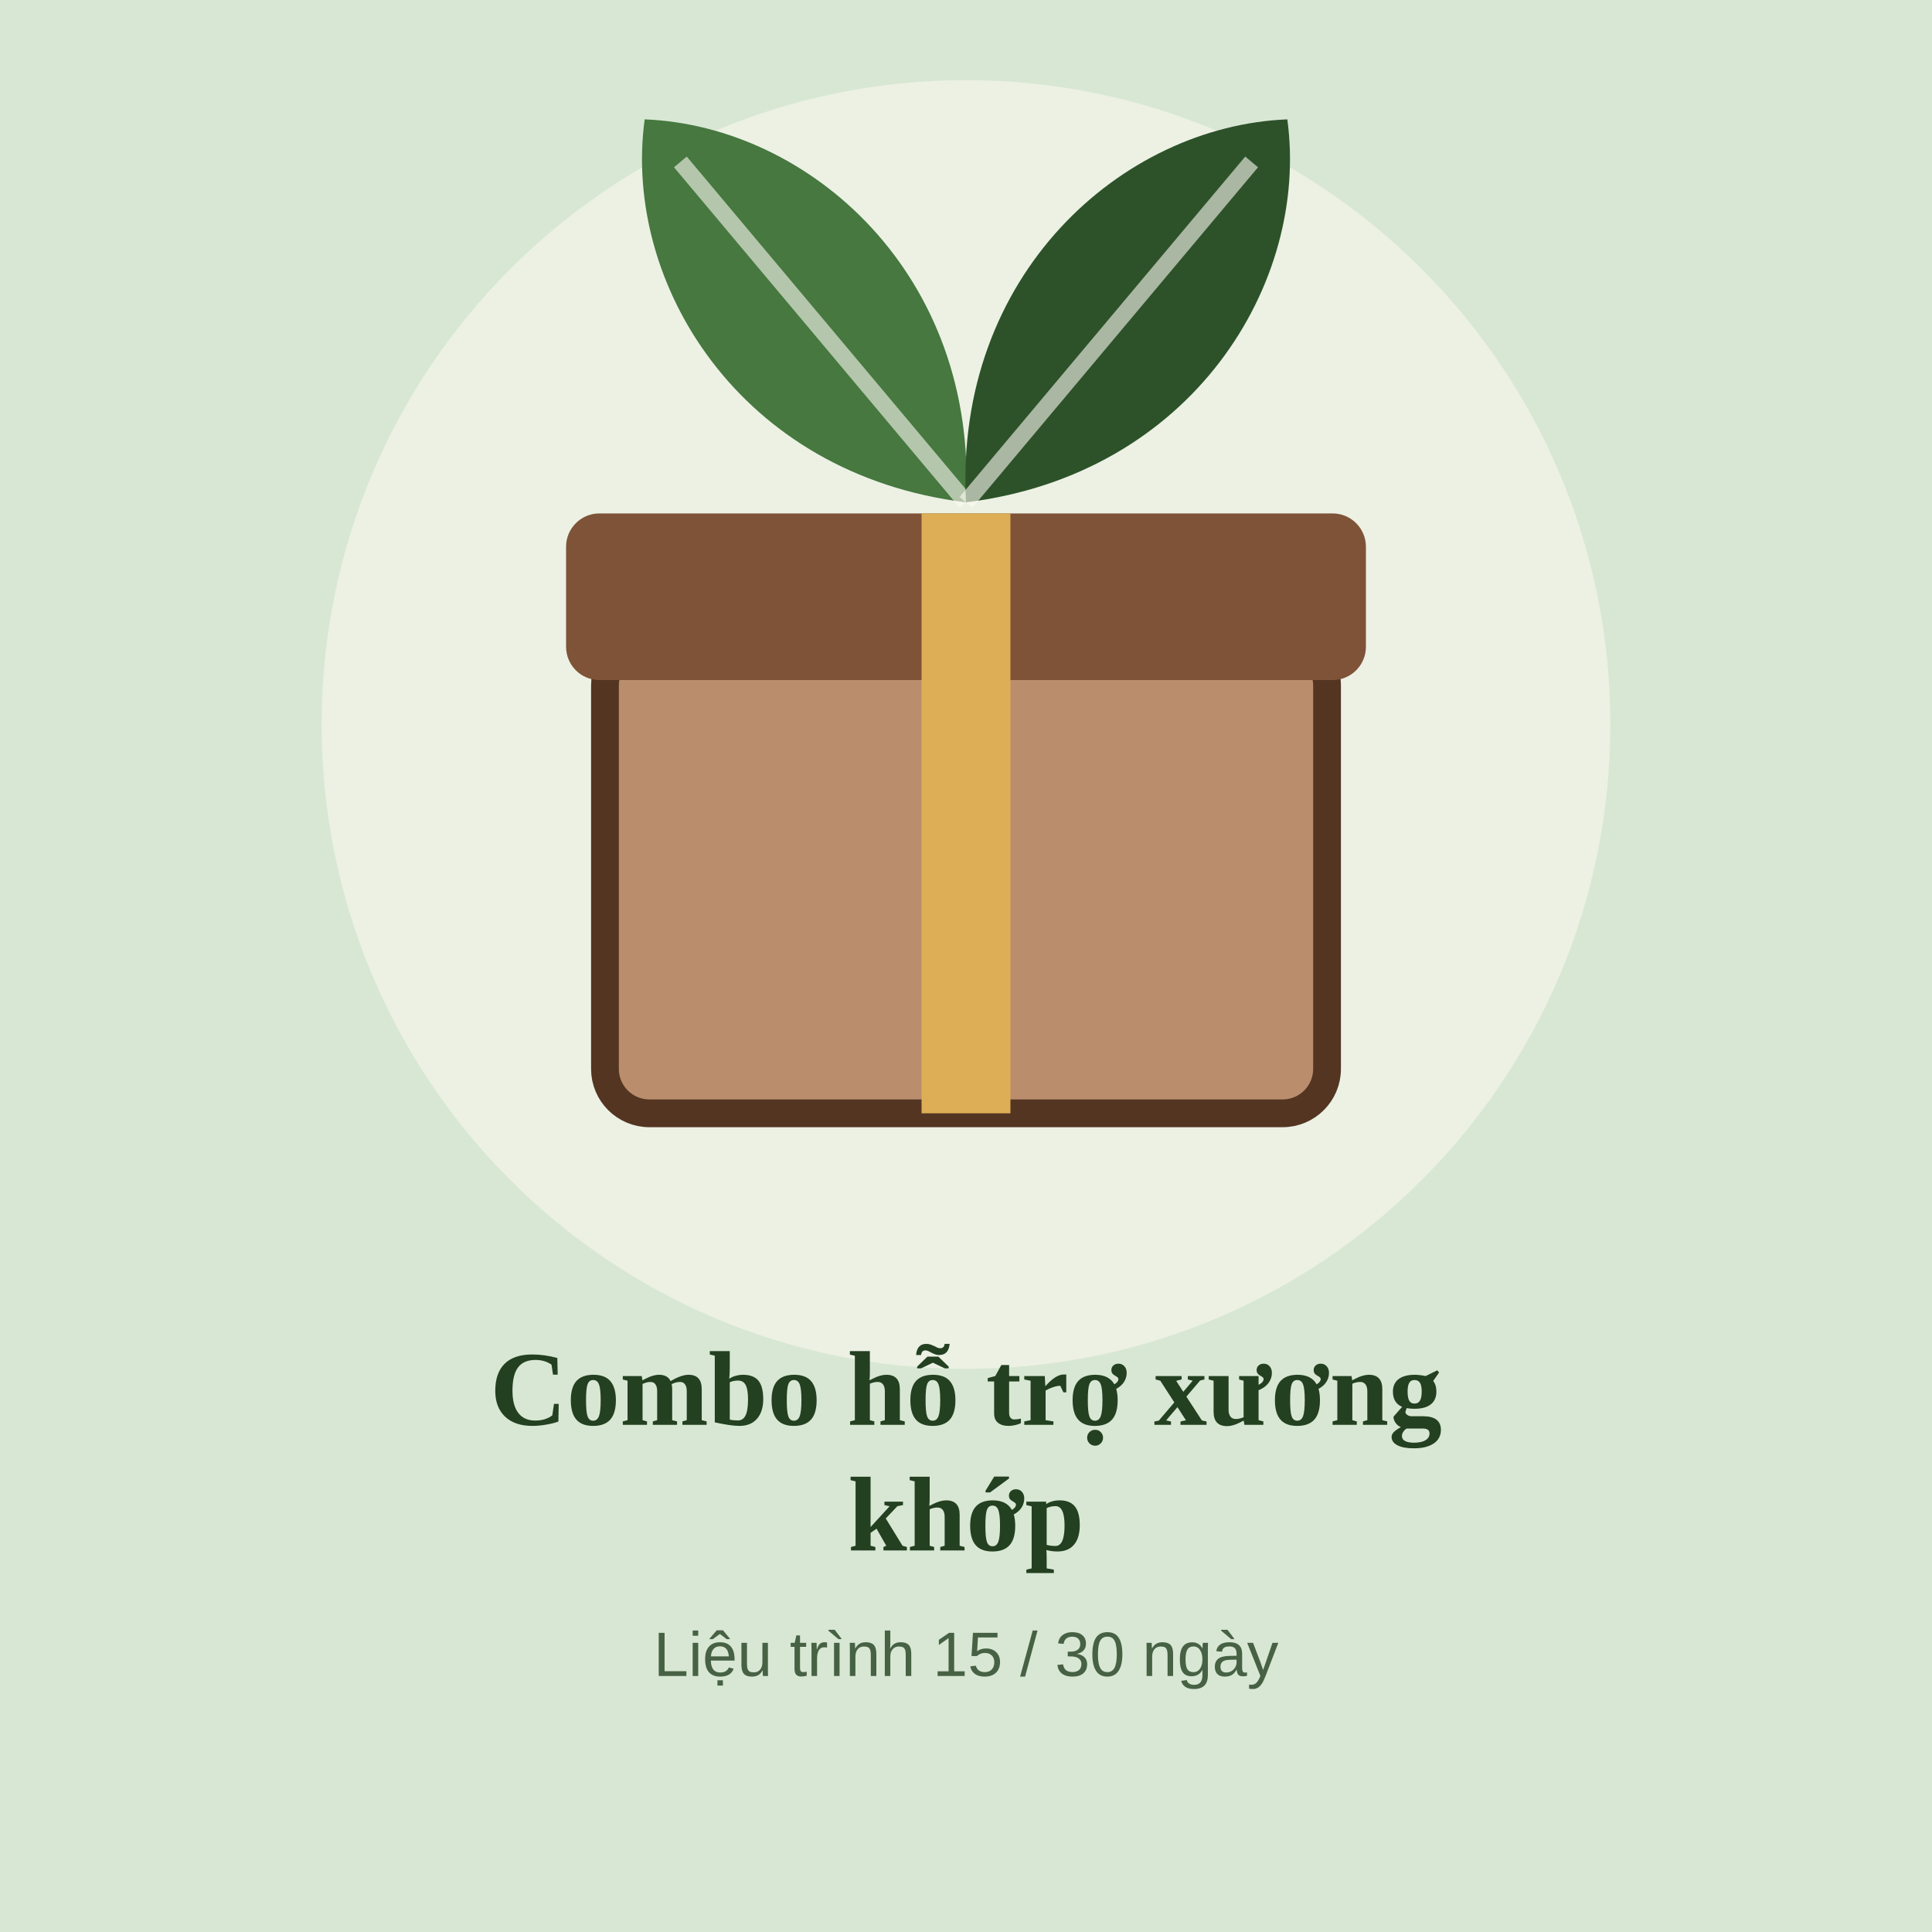
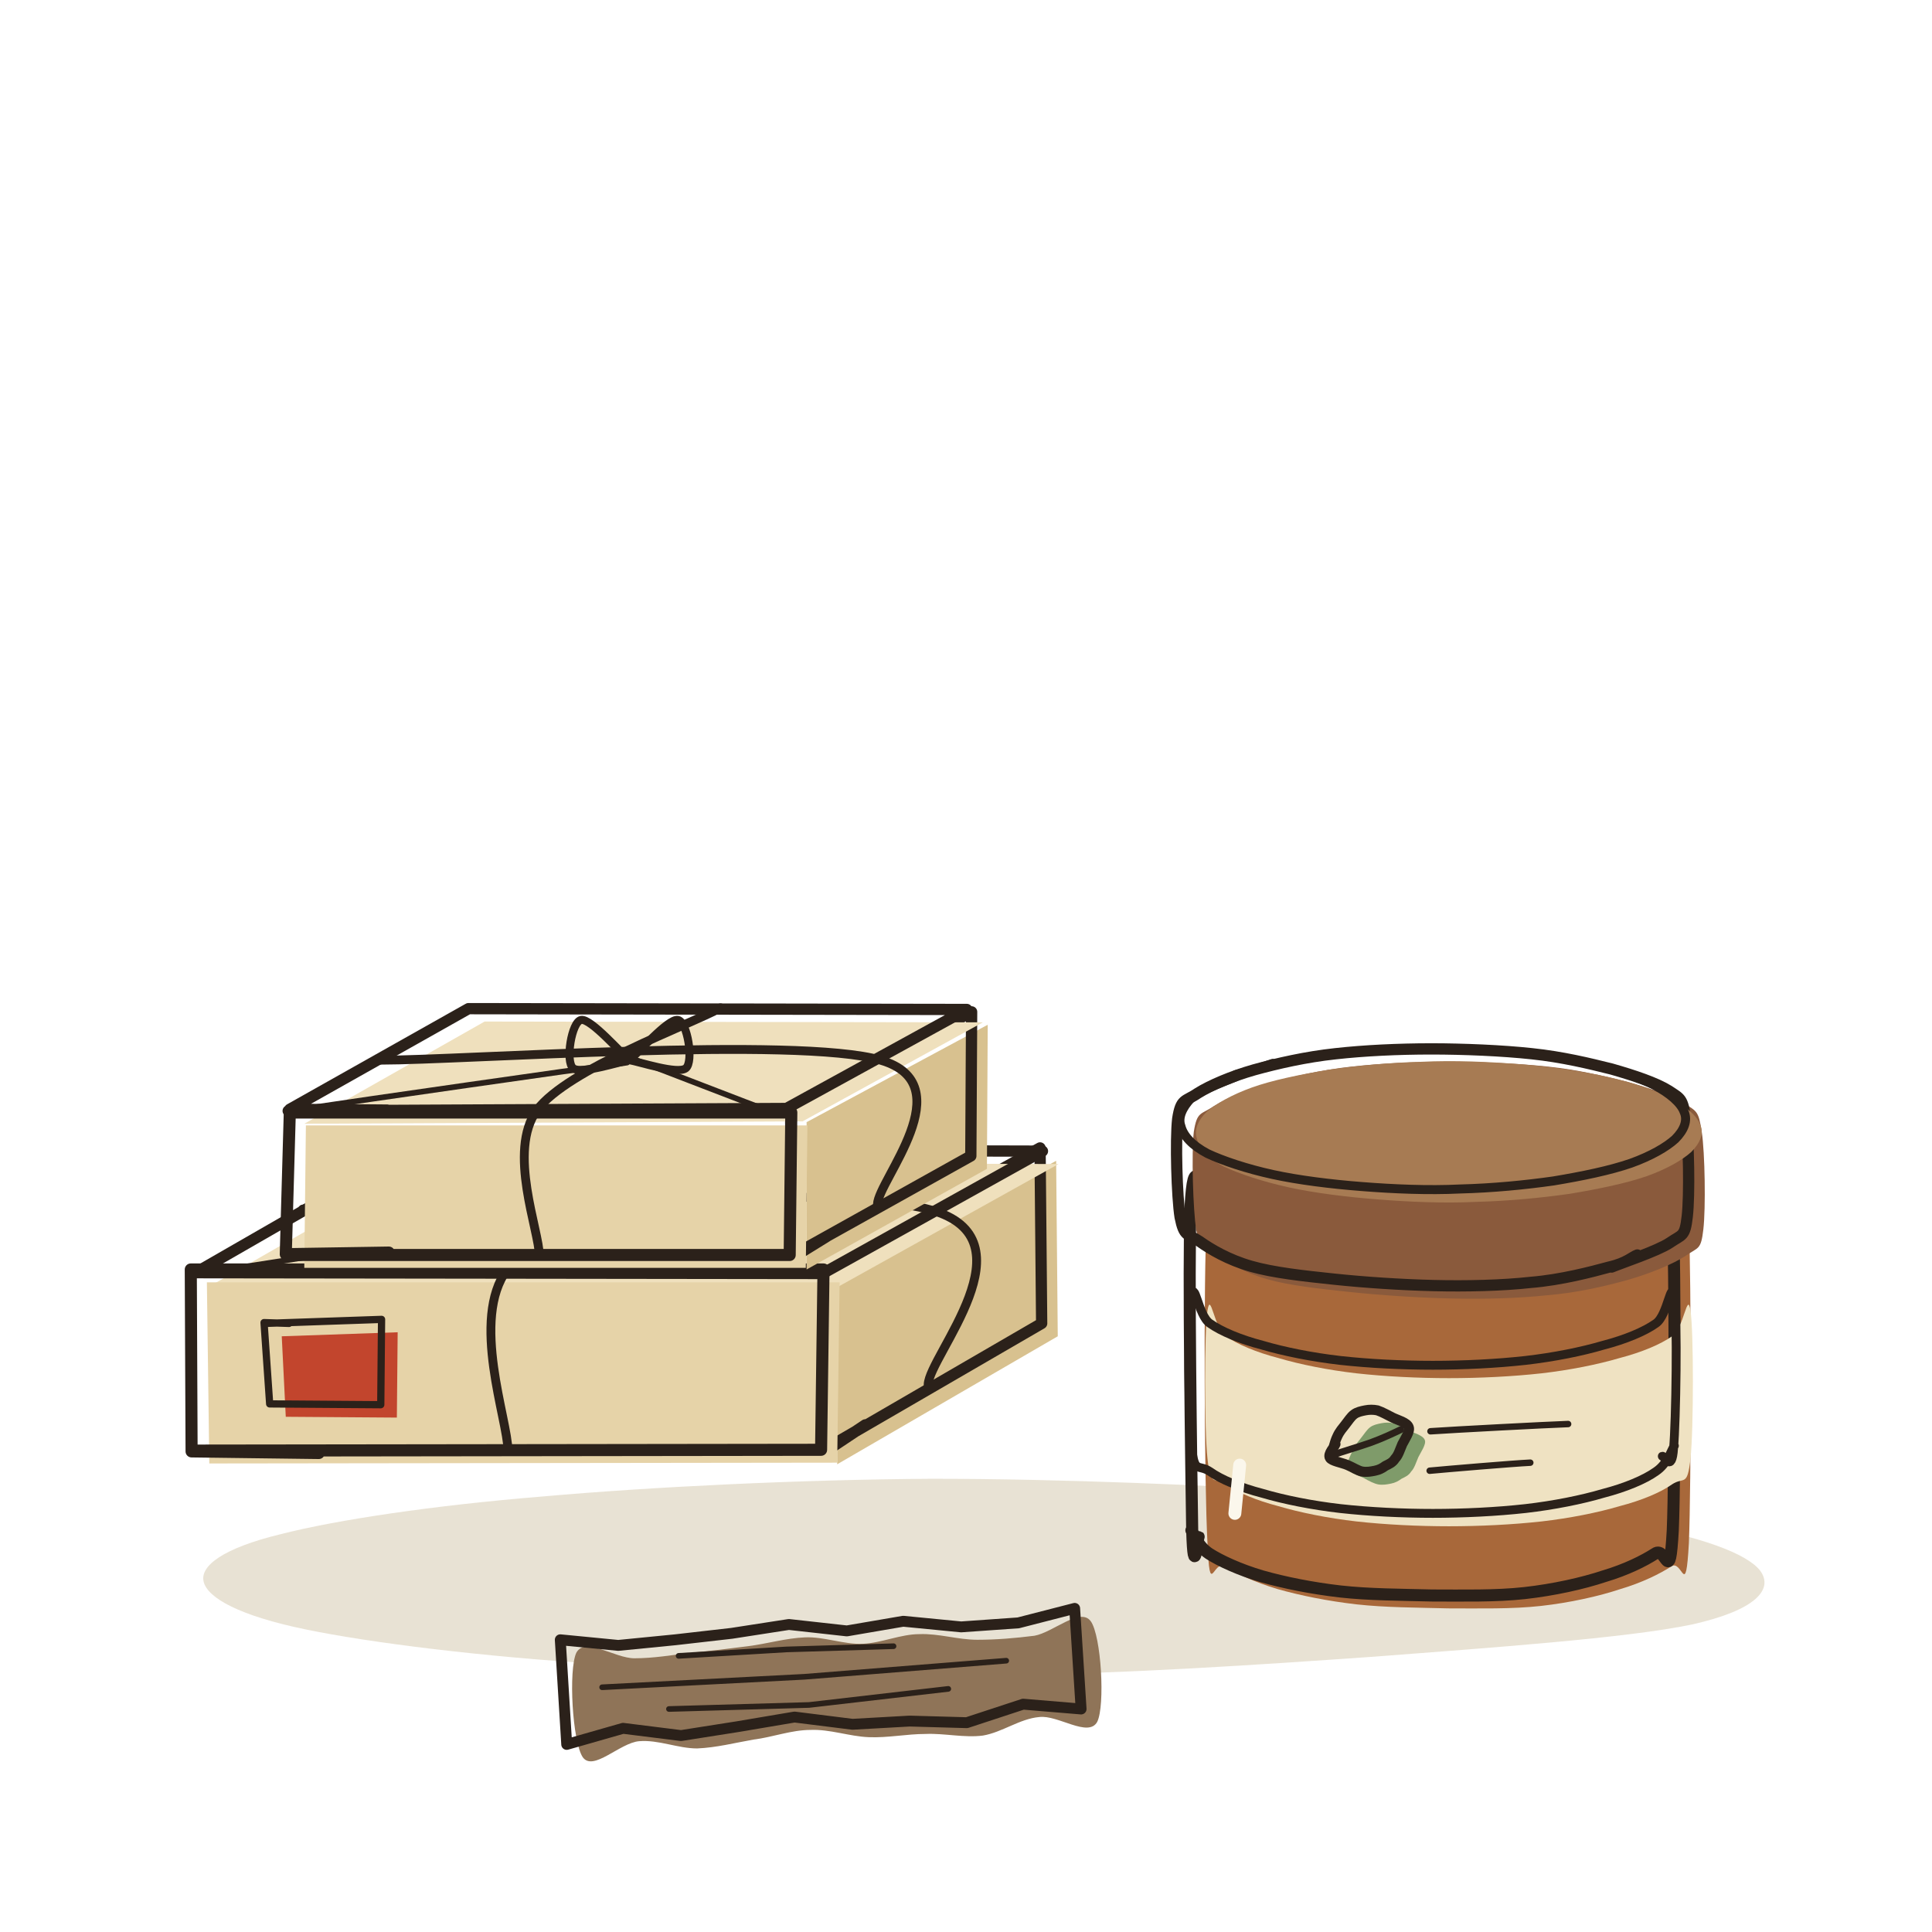
- <svg xmlns="http://www.w3.org/2000/svg" viewBox="0 0 800 800" width="800" height="800" role="img" aria-label="Combo hỗ trợ xương khớp">
-   <rect width="800" height="800" fill="#d8e7d3" />
-   <circle cx="400" cy="300" r="266.8" fill="#fdfaf3" opacity=".55" />
-   <g transform="translate(170 70) scale(2.3)">
-     <rect x="35" y="85" width="130" height="85" rx="8" fill="#ba8e6d" stroke="#533522" stroke-width="5" />
-     <rect x="28" y="62" width="144" height="30" rx="6" fill="#7f5337" />
-     <rect x="92" y="62" width="16" height="108" fill="#ddae56" />
-     <g transform="translate(100 60) rotate(-40)">
-       <path d="M0 0 C-28 -30 -22 -70 0 -90 C22 -70 28 -30 0 0Z" fill="#46783f" />
-       <path d="M0 0 L0 -80" stroke="#fdfaf3" stroke-width="3" opacity=".6" />
-     </g>
-     <g transform="translate(100 60) rotate(40)">
-       <path d="M0 0 C-28 -30 -22 -70 0 -90 C22 -70 28 -30 0 0Z" fill="#2d5229" />
-       <path d="M0 0 L0 -80" stroke="#fdfaf3" stroke-width="3" opacity=".6" />
-     </g>
+ <svg xmlns="http://www.w3.org/2000/svg" viewBox="0 0 800 800">
+   <g transform="translate(0 0) scale(3.3333)" fill="none" stroke="#2b211a" stroke-linecap="round" stroke-linejoin="round">
+     <path d="M165 185.4C179.6 186.4 194.5 187.8 203.5 189.5C212.5 191.2 217.8 193.4 218.9 195.5C220 197.5 218.2 200 210.2 201.8C202.1 203.5 185 204.7 170.7 205.8C156.4 206.8 140.3 207.9 124.2 208.1C108.2 208.2 88.8 207.6 74.4 206.7C60 205.8 46.1 204.1 37.9 202.4C29.7 200.7 25.8 198.5 25.3 196.5C24.8 194.5 27.8 192.3 34.8 190.6C41.8 188.8 53.9 187 67.4 185.9C80.9 184.7 99.5 183.8 115.7 183.7C132 183.7 150.3 184.5 165 185.4Z" fill="#cdbf9f" stroke="none" opacity="0.45" />
+     <path d="M102 180.3L129.4 164.4L129.2 142.6L101.9 157.7Z" fill="#d8c18f" stroke="none" transform="translate(2 1.6)" />
+     <path d="M102 180.3L129.4 164.4L129.2 142.6L101.9 157.7L102.1 180.6L107.5 177" stroke-width="1.4" />
+     <path d="M24.2 158.1L102.2 158.2L129.5 143L50.9 142.8Z" fill="#efe0bd" stroke="none" transform="translate(2 1.6)" />
+     <path d="M24.2 158.1L102.2 158.2L129.5 143L50.9 142.8L24.3 158.1L39.8 158.1" stroke-width="1.4" />
+     <path d="M24 180.2L102 180.1L102.3 157.7L23.7 157.7Z" fill="#e6d3a8" stroke="none" transform="translate(2 1.6)" />
+     <path d="M24 180.2L102 180.1L102.3 157.7L23.7 157.7L23.8 180.3L39.6 180.5" stroke-width="1.5" />
+     <path d="M26.3 158C34.7 156.7 67.9 151.5 76.3 150.2" stroke-width="0.7" />
+     <path d="M99.7 158.3C95.8 156.9 80.3 151.6 76.5 150.3" stroke-width="0.7" />
+     <path d="M63.1 180.2C63.1 176.4 58.4 163.9 63 157.7C67.5 151.4 85.7 145.2 90.3 142.7" stroke-width="1.1" />
+     <path d="M37.6 150.2C50.6 150.2 102.7 146.6 115.6 150.3C128.6 153.9 115.4 168.4 115.3 172" stroke-width="1.1" />
+     <path d="M76.6 150.4C75.6 149.5 71.8 145.2 70.6 145.4C69.4 145.5 68.6 150.5 69.6 151.4C70.6 152.2 75.4 150.5 76.6 150.4M76.6 150.4C77.6 149.5 81.4 145.2 82.6 145.4C83.8 145.5 84.6 150.5 83.6 151.4C82.6 152.2 77.8 150.5 76.6 150.4" stroke-width="1" />
+     <path d="M33 164.4L47.4 163.9L47.3 174.5L33.5 174.4Z" fill="#c2452d" stroke="none" transform="translate(2 1.6)" />
+     <path d="M33 164.4L47.4 163.9L47.3 174.5L33.5 174.4L32.8 164.3L35.9 164.4" stroke-width="0.9" />
+     <path d="M98.2 156.1L120.6 143.6L120.7 125.7L98.2 137.8Z" fill="#d8c18f" stroke="none" transform="translate(2 1.6)" />
+     <path d="M98.2 156.1L120.6 143.6L120.7 125.7L98.2 137.8L98.5 156.2L102.7 153.6" stroke-width="1.4" />
+     <path d="M35.8 138L97.7 137.7L120.1 125.4L58.2 125.3Z" fill="#efe0bd" stroke="none" transform="translate(2 1.6)" />
+     <path d="M35.8 138L97.7 137.7L120.1 125.4L58.2 125.3L36 137.8L48.1 137.9" stroke-width="1.4" />
+     <path d="M35.8 155.9L98.1 155.9L98.3 138.2L36 138.2Z" fill="#e6d3a8" stroke="none" transform="translate(2 1.6)" />
+     <path d="M35.8 155.9L98.1 155.9L98.3 138.2L36 138.2L35.5 155.8L48.3 155.6" stroke-width="1.5" />
+     <path d="M38.1 137.7C44.7 136.7 71.2 132.9 77.9 132" stroke-width="0.7" />
+     <path d="M96.3 138.3C93.3 137.2 81.5 132.6 78.5 131.5" stroke-width="0.7" />
+     <path d="M67 156C67 152.9 63 143 66.7 137.9C70.5 132.8 85.7 127.3 89.5 125.2" stroke-width="1.1" />
+     <path d="M47.3 131.7C57.6 131.7 99.1 128.7 109.4 131.7C119.7 134.7 109.1 146.6 109 149.6" stroke-width="1.1" />
+     <path d="M78.2 131.7C77.2 130.9 73.4 126.5 72.2 126.7C71 126.9 70.2 131.9 71.2 132.7C72.2 133.5 77 131.9 78.2 131.7M78.2 131.7C79.2 130.9 83 126.5 84.2 126.7C85.4 126.9 86.2 131.9 85.2 132.7C84.2 133.5 79.4 131.9 78.2 131.7" stroke-width="1" />
+     <path d="M148 190.1C148.3 197.2 148.7 192 150.2 193C151.6 193.9 154 195 156.7 195.8C159.5 196.6 163 197.3 166.5 197.7C170.1 198.1 174 198.1 177.9 198.2C181.7 198.2 185.8 198.3 189.4 197.9C193 197.5 196.6 196.7 199.3 195.8C202 195 204.2 193.9 205.6 193C207 192 207.4 197.3 207.8 190.1C208.1 183 208.1 157.4 207.8 150.2C207.4 142.9 207.1 147.8 205.6 146.7C204.2 145.7 201.7 144.6 199 143.9C196.3 143.2 193.1 142.7 189.5 142.4C186 142 181.6 141.6 177.8 141.7C174 141.7 170.3 142.1 166.7 142.5C163.2 142.8 159.4 143.1 156.7 143.9C154 144.6 151.9 146 150.4 147C149 148 148.3 142.8 147.9 149.9C147.5 157.1 147.6 182.9 148 190.1Z" fill="#a8683a" stroke="none" transform="translate(2 1.6)" />
+     <path d="M148 190.1C148.3 190.5 148.7 192 150.2 193C151.6 193.9 154 195 156.7 195.8C159.5 196.6 163 197.3 166.5 197.7C170.1 198.1 174 198.1 177.9 198.2C181.7 198.2 185.8 198.3 189.4 197.9C193 197.5 196.6 196.7 199.3 195.8C202 195 204.2 193.9 205.6 193C207 192 207.4 197.3 207.8 190.1C208.1 183 208.1 157.4 207.8 150.2C207.4 142.9 207.1 147.8 205.6 146.7C204.2 145.7 201.7 144.6 199 143.9C196.3 143.2 193.1 142.7 189.5 142.4C186 142 181.6 141.6 177.8 141.7C174 141.7 170.3 142.1 166.7 142.5C163.2 142.8 159.4 143.1 156.7 143.9C154 144.6 151.9 146 150.4 147C149 148 148.3 142.8 147.9 149.9C147.6 157.1 148 183.2 148.1 190.1C148.3 196.9 148.8 190.8 148.9 190.9" stroke-width="1.5" />
+     <path d="M148 150C148.4 150.5 148.8 152.2 150.3 153.2C151.7 154.2 154.1 155.2 156.8 155.9C159.5 156.7 163 157.4 166.5 157.8C170.1 158.2 174.2 158.4 178 158.4C181.8 158.4 185.9 158.2 189.5 157.8C193 157.4 196.5 156.7 199.2 155.9C201.9 155.2 204.3 154.2 205.7 153.2C207.2 152.2 207.6 150.5 208 150" stroke-width="1.2" />
+     <path d="M148 161.2C148.4 158.7 148.8 163.4 150.3 164.4C151.7 165.4 154.1 166.4 156.8 167.1C159.5 167.9 163 168.6 166.5 169C170.1 169.4 174.2 169.6 178 169.6C181.8 169.6 185.9 169.4 189.5 169C193 168.6 196.5 167.9 199.2 167.1C201.9 166.4 204.3 165.4 205.7 164.4C207.2 163.4 207.6 158.7 208 161.2C208.4 163.7 208.4 176 208 179.6C207.6 183.2 207.2 181.8 205.7 182.8C204.3 183.8 201.9 184.8 199.2 185.5C196.5 186.3 193 187 189.5 187.4C185.9 187.8 181.8 188 178 188C174.2 188 170.1 187.8 166.5 187.4C163 187 159.5 186.3 156.8 185.5C154.1 184.8 151.7 183.8 150.3 182.8C148.8 181.8 148.4 183.2 148 179.6C147.6 176 147.6 163.7 148 161.2Z" fill="#efe2c2" stroke="none" transform="translate(2 1.6)" />
+     <path d="M208 179.6C207.6 180.1 207.2 181.8 205.7 182.8C204.3 183.8 201.9 184.8 199.2 185.5C196.5 186.3 193 187 189.5 187.4C185.9 187.8 181.8 188 178 188C174.2 188 170.1 187.8 166.5 187.4C163 187 159.5 186.3 156.8 185.5C154.1 184.8 151.7 183.8 150.3 182.8C148.8 181.8 148.4 183.2 148 179.6C147.6 176 147.6 163.7 148 161.2C148.4 158.7 148.8 163.4 150.3 164.4C151.7 165.4 154.1 166.4 156.8 167.1C159.5 167.9 163 168.6 166.5 169C170.1 169.4 174.2 169.6 178 169.6C181.8 169.6 185.9 169.4 189.5 169C193 168.6 196.5 167.9 199.2 167.1C201.9 166.4 204.3 165.4 205.7 164.4C207.2 163.4 207.6 158.6 208 161.2C208.4 163.8 208.2 176.6 207.9 179.9C207.7 183.1 206.7 180.8 206.5 180.9" stroke-width="1.1" />
+     <path d="M165.4 180.8C165.2 180.2 165.8 179.1 166.1 178.5C166.4 177.8 166.8 177.4 167.1 177C167.5 176.5 167.8 176 168.2 175.7C168.6 175.4 169.1 175.3 169.6 175.2C170.1 175.1 170.6 175.1 171.1 175.2C171.7 175.4 172.4 175.8 173 176.1C173.6 176.4 174.8 176.7 175 177.3C175.2 177.8 174.5 178.8 174.2 179.4C173.9 180.1 173.7 180.8 173.3 181.2C173 181.7 172.5 181.9 172.1 182.1C171.7 182.4 171.3 182.6 170.8 182.7C170.3 182.8 169.8 182.9 169.2 182.8C168.7 182.7 168.1 182.4 167.4 182C166.8 181.7 165.6 181.4 165.4 180.8Z" fill="#7f9b6a" stroke="none" transform="translate(2 1.6)" />
+     <path d="M165.4 180.8C165.5 180.4 165.8 179.1 166.1 178.5C166.4 177.8 166.8 177.4 167.1 177C167.5 176.5 167.8 176 168.2 175.7C168.6 175.4 169.1 175.3 169.6 175.2C170.1 175.1 170.6 175.1 171.1 175.2C171.7 175.4 172.4 175.8 173 176.1C173.6 176.4 174.8 176.7 175 177.3C175.2 177.8 174.5 178.8 174.2 179.4C173.9 180.1 173.7 180.8 173.3 181.2C173 181.7 172.5 181.9 172.1 182.1C171.7 182.4 171.3 182.6 170.8 182.7C170.3 182.8 169.8 182.9 169.2 182.8C168.7 182.7 168.1 182.3 167.4 182C166.7 181.7 165.4 181.5 165.2 181.1C164.9 180.6 165.8 179.7 165.9 179.4" stroke-width="1.25" />
+     <path d="M165.7 180.7C166.5 180.4 168.9 179.7 170.3 179.2C171.7 178.7 173.4 177.9 174 177.6" stroke-width="0.85" />
+     <path d="M177.7 177.8C180.6 177.6 192 177 194.8 176.9" stroke-width="0.8" />
+     <path d="M177.6 182.7C179.7 182.5 188 181.8 190.1 181.7" stroke-width="0.8" />
+     <path d="M146.6 151.2C147.1 153.7 147.5 153.2 149 154.2C150.4 155.2 152.6 156.5 155.4 157.3C158.2 158.1 161.9 158.5 165.7 158.9C169.5 159.3 174 159.6 178.1 159.7C182.1 159.8 186.5 159.7 190.2 159.3C193.9 159 197.3 158.2 200.2 157.4C203 156.6 205.9 155.4 207.4 154.4C209 153.3 209.3 153.7 209.6 151.1C209.9 148.5 209.8 141.6 209.4 139C209 136.4 208.8 136.5 207.3 135.5C205.7 134.5 203 133.6 200.2 132.8C197.4 132.1 194.1 131.3 190.3 130.9C186.6 130.5 181.8 130.3 177.8 130.3C173.7 130.3 169.5 130.5 165.9 130.9C162.2 131.3 158.7 132.1 155.8 132.9C153 133.7 150.4 134.8 148.8 135.8C147.2 136.9 146.7 136.4 146.3 139C146 141.6 146.2 148.7 146.6 151.2Z" fill="#8a5a3c" stroke="none" transform="translate(2 1.6)" />
+     <path d="M200.2 157.4C201.4 156.9 205.9 155.4 207.4 154.4C209 153.3 209.3 153.7 209.6 151.1C209.9 148.5 209.8 141.6 209.4 139C209 136.4 208.8 136.5 207.3 135.5C205.7 134.5 203 133.6 200.2 132.8C197.4 132.1 194.1 131.3 190.3 130.9C186.6 130.5 181.8 130.3 177.8 130.3C173.7 130.3 169.5 130.5 165.9 130.9C162.2 131.3 158.7 132.1 155.8 132.9C153 133.7 150.4 134.8 148.8 135.8C147.2 136.9 146.7 136.4 146.3 139C146 141.6 146.2 148.7 146.6 151.2C147.1 153.7 147.5 153.2 149 154.2C150.4 155.2 152.6 156.5 155.4 157.3C158.2 158.1 161.9 158.5 165.7 158.9C169.5 159.3 174 159.6 178.1 159.7C182.1 159.8 186.6 159.7 190.2 159.3C193.9 159 197.7 158 199.9 157.4C202.1 156.9 202.8 156.1 203.4 155.9" stroke-width="1.4" />
+     <path d="M158.1 145.9C154.9 145.2 151.9 144.2 150 143.3C148.1 142.3 147 141.1 146.7 139.9C146.3 138.8 146.8 137.6 147.9 136.5C149.1 135.5 151 134.4 153.5 133.5C156 132.6 159.4 131.9 163 131.3C166.5 130.8 170.6 130.4 174.6 130.3C178.6 130.1 183 130.3 186.8 130.6C190.7 130.9 194.7 131.5 197.8 132.2C200.9 132.9 203.5 133.8 205.5 134.8C207.4 135.8 208.8 137 209.2 138.1C209.7 139.2 209.2 140.4 208.1 141.5C207 142.5 205.1 143.6 202.6 144.5C200 145.4 196.6 146.1 193 146.7C189.5 147.2 185.4 147.6 181.4 147.7C177.4 147.9 173 147.7 169.2 147.4C165.3 147.1 161.3 146.6 158.1 145.9Z" fill="#a77b53" stroke="none" transform="translate(2 1.6)" />
+     <path d="M153.5 133.5C155.1 133.1 159.4 131.9 163 131.3C166.5 130.8 170.6 130.4 174.6 130.3C178.6 130.1 183 130.3 186.8 130.6C190.7 130.9 194.7 131.5 197.8 132.2C200.9 132.9 203.5 133.8 205.5 134.8C207.4 135.8 208.8 137 209.2 138.1C209.7 139.2 209.2 140.4 208.1 141.5C207 142.5 205.1 143.6 202.6 144.5C200 145.4 196.6 146.1 193 146.7C189.5 147.2 185.4 147.6 181.4 147.7C177.4 147.9 173 147.7 169.2 147.4C165.3 147.1 161.3 146.6 158.1 145.9C154.9 145.2 151.9 144.2 150 143.3C148.1 142.3 147 141.1 146.7 139.9C146.3 138.8 146.9 137.6 147.9 136.5C149 135.5 151.5 134.6 153.2 133.9C154.9 133.1 157.3 132.4 158.1 132.1" stroke-width="1.12" />
+     <path d="M154 182C153.9 183 153.5 187 153.4 188" stroke="#fbf7ec" stroke-width="1.6" />
+     <path d="M69.6 203.7C70.7 201.7 74.4 204.4 76.8 204.4C79.2 204.4 81.5 204 83.9 203.7C86.2 203.5 88.6 203.2 90.9 202.9C93.3 202.6 95.6 201.9 98 201.8C100.4 201.7 102.8 202.7 105.2 202.6C107.5 202.5 109.9 201.4 112.2 201.4C114.6 201.3 117 202.1 119.4 202.1C121.8 202.1 124.1 201.9 126.5 201.6C128.8 201.2 132.2 198 133.5 199.8C134.8 201.6 135.3 210.3 134.3 212.3C133.2 214.3 129.4 211.4 127.1 211.7C124.7 211.9 122.5 213.6 120.1 214C117.8 214.3 115.3 213.7 113 213.8C110.6 213.8 108.3 214.3 105.9 214.2C103.5 214.1 101.1 213.2 98.7 213.3C96.3 213.3 94 214.2 91.6 214.5C89.3 214.9 87 215.5 84.6 215.6C82.2 215.6 79.8 214.5 77.4 214.7C75 214.9 71.7 218.5 70.4 216.7C69.1 214.8 68.6 205.8 69.6 203.7Z" fill="#8f7458" stroke="none" transform="translate(2 1.6)" />
+     <path d="M69.6 203.7L76.8 204.4L83.9 203.7L90.9 202.9L98 201.8L105.2 202.6L112.2 201.4L119.4 202.1L126.5 201.6L133.5 199.8L134.3 212.3L127.1 211.7L120.1 214L113 213.8L105.9 214.2L98.7 213.3L91.6 214.5L84.6 215.6L77.4 214.7L70.4 216.7L69.6 203.7" stroke-width="1.35" />
+     <path d="M84.3 205.7L97.7 204.9L111 204.5" stroke-width="0.7" />
+     <path d="M74.8 209.6L99.9 208.3L125 206.3" stroke-width="0.7" />
+     <path d="M83.1 212.3L100.5 211.8L117.8 209.8" stroke-width="0.7" />
  </g>
-   <text x="400" y="590" text-anchor="middle" font-family="Georgia, 'Times New Roman', serif" font-size="44" font-weight="700" fill="#234021">Combo hỗ trợ xương</text>
-   <text x="400" y="642" text-anchor="middle" font-family="Georgia, 'Times New Roman', serif" font-size="44" font-weight="700" fill="#234021">khớp</text>
-   <text x="400" y="694" text-anchor="middle" font-family="Arial, sans-serif" font-size="26" fill="#234021" opacity=".8">Liệu trình 15 / 30 ngày</text>
</svg>
